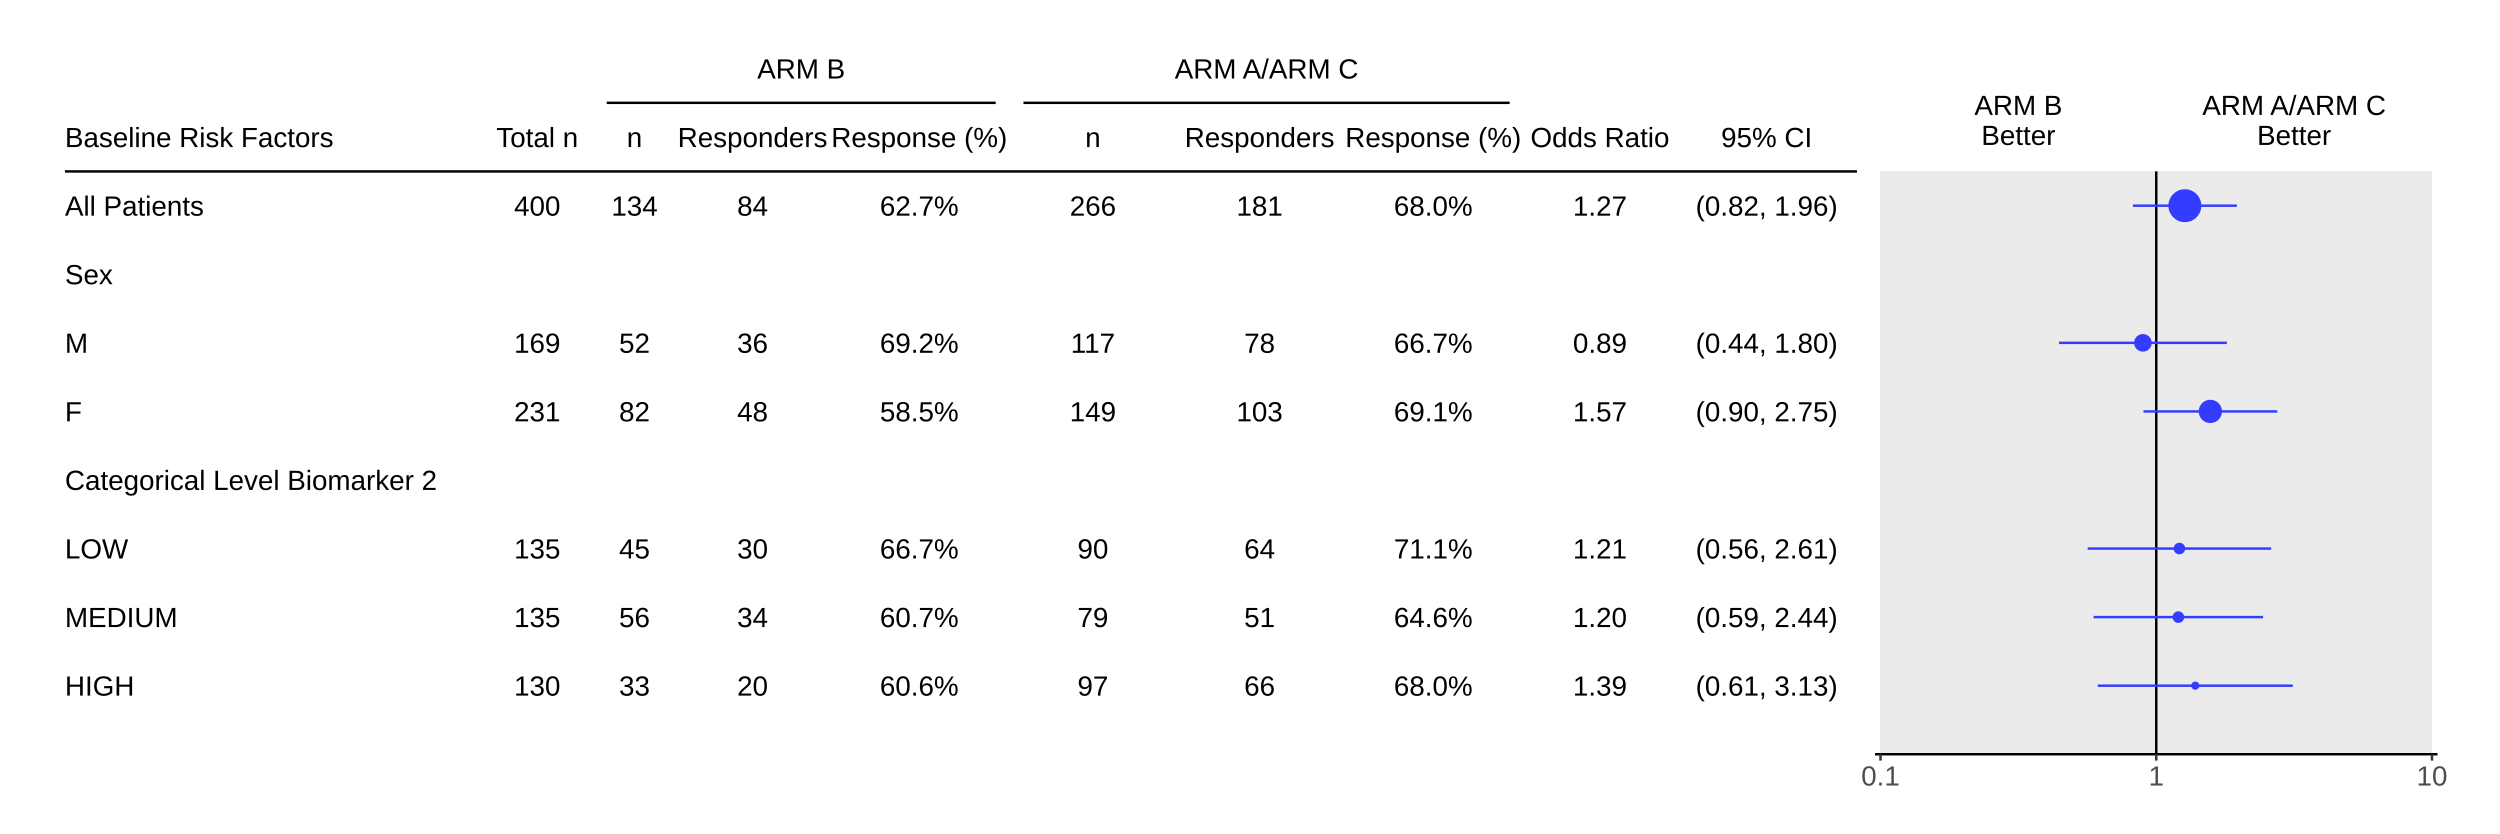
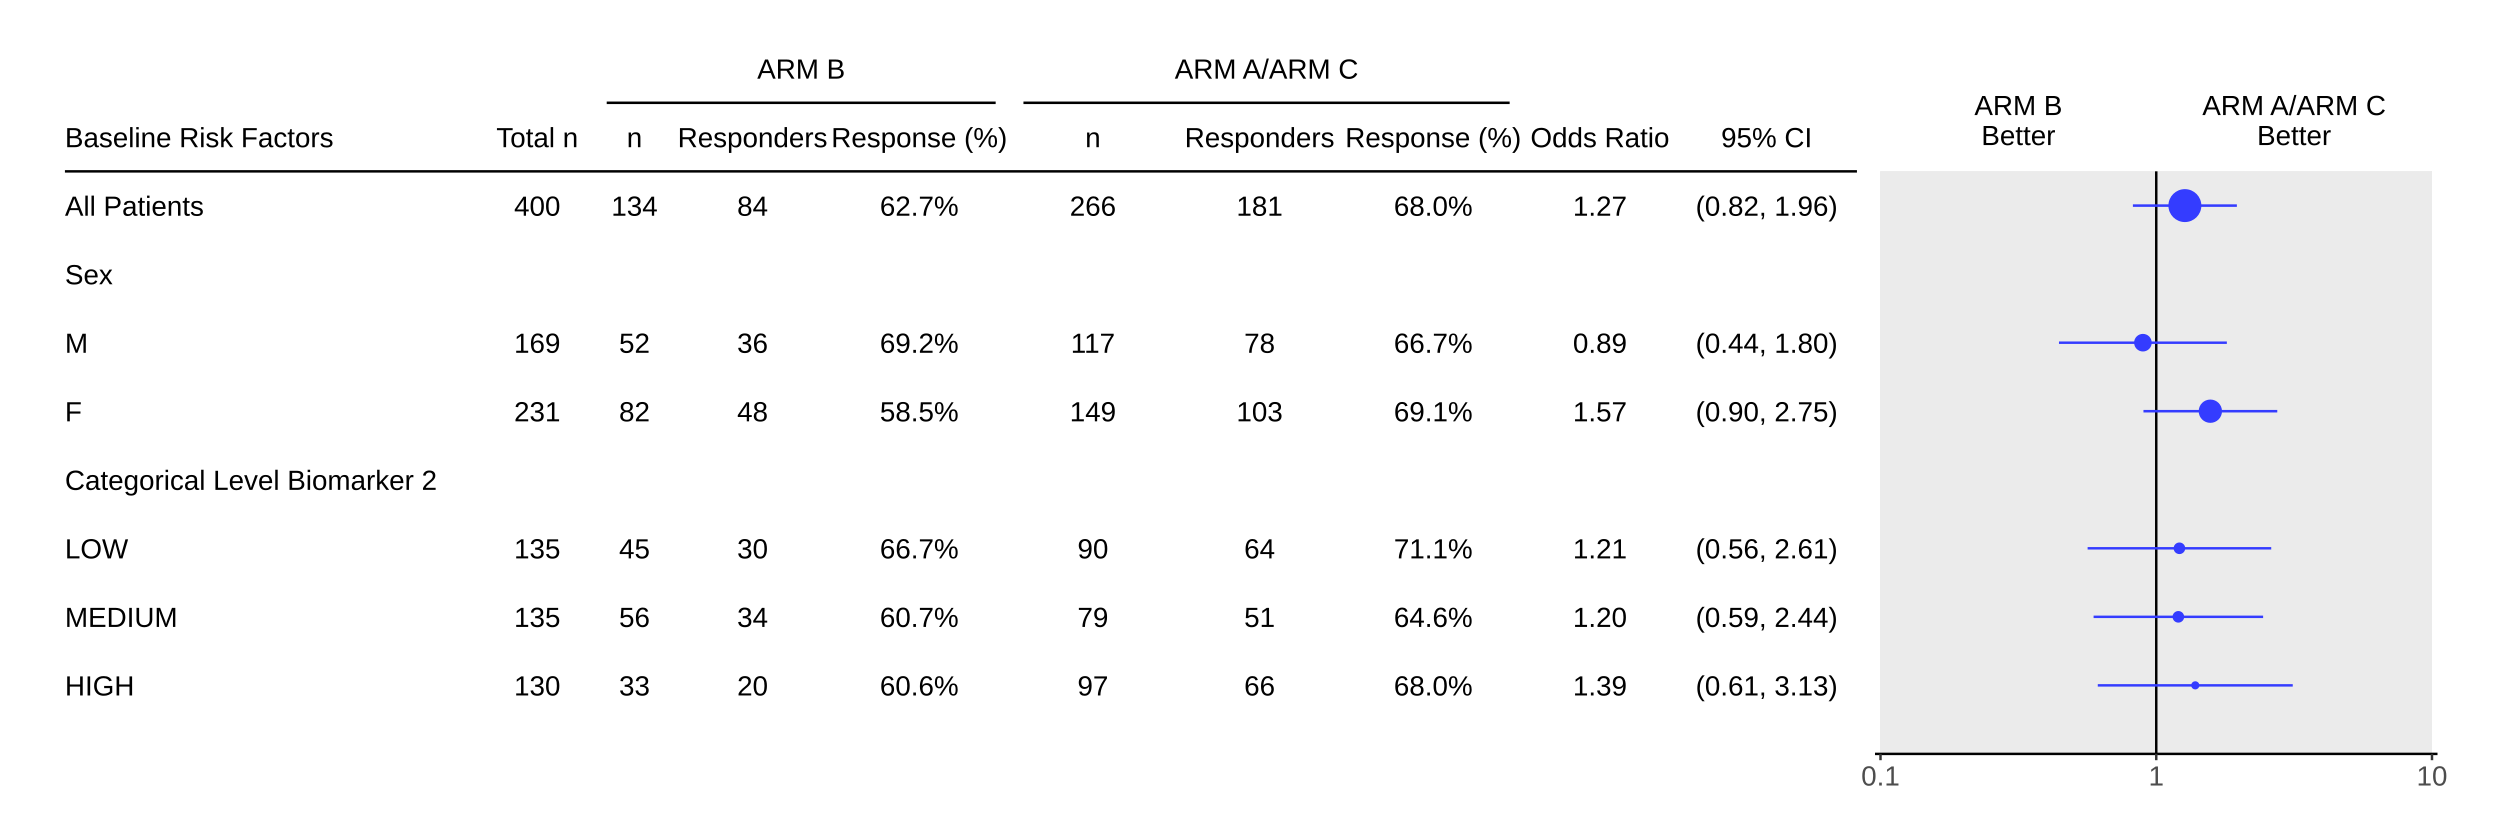
<svg xmlns="http://www.w3.org/2000/svg" class="svglite" width="1080.00pt" height="360.00pt" viewBox="0 0 1080.00 360.00">
  <defs>
    <style type="text/css">
    .svglite line, .svglite polyline, .svglite polygon, .svglite path, .svglite rect, .svglite circle {
      fill: none;
      stroke: #000000;
      stroke-linecap: round;
      stroke-linejoin: round;
      stroke-miterlimit: 10.00;
    }
    .svglite text {
      white-space: pre;
    }
  </style>
  </defs>
  <rect width="100%" height="100%" style="stroke: none; fill: none;" />
  <defs>
    <clipPath id="cpMC4wMHwxMDgwLjAwfDAuMDB8MzYwLjAw">
      <rect x="0.00" y="0.00" width="1080.00" height="360.00" />
    </clipPath>
  </defs>
  <g clip-path="url(#cpMC4wMHwxMDgwLjAwfDAuMDB8MzYwLjAw)">
</g>
  <defs>
-     <clipPath id="cpMjAuMjV8ODEwLjAwfDAuMDB8MzI1Ljgz">
-       <rect x="20.25" y="0" width="789.75" height="325.83" />
+     <clipPath id="cpMjAuMjV8ODEwLjAwfDAuMDB8MzI1LjY4">
+       <rect x="20.25" y="0.00" width="789.75" height="325.68" />
    </clipPath>
  </defs>
-   <g clip-path="url(#cpMjAuMjV8ODEwLjAwfDAuMDB8MzI1Ljgz)">
-     <line x1="28.05" y1="74.05" x2="802.20" y2="74.05" style="stroke-width: 1.07; stroke-linecap: butt;" />
-     <text x="346.11" y="33.92" text-anchor="middle" style="font-size: 12.00px; font-family: &quot;Arial&quot;;" textLength="38.02px" lengthAdjust="spacingAndGlyphs">ARM B</text>
-     <line x1="262.10" y1="44.43" x2="430.13" y2="44.43" style="stroke-width: 1.07; stroke-linecap: butt;" />
-     <text x="547.15" y="33.92" text-anchor="middle" style="font-size: 12.00px; font-family: &quot;Arial&quot;;" textLength="79.37px" lengthAdjust="spacingAndGlyphs">ARM A/ARM C</text>
-     <line x1="442.13" y1="44.43" x2="652.17" y2="44.43" style="stroke-width: 1.07; stroke-linecap: butt;" />
-     <text x="28.05" y="63.54" style="font-size: 12.00px; font-family: &quot;Arial&quot;;" textLength="116.06px" lengthAdjust="spacingAndGlyphs">Baseline Risk Factors</text>
-     <text x="28.05" y="93.16" style="font-size: 12.00px; font-family: &quot;Arial&quot;;" textLength="60.03px" lengthAdjust="spacingAndGlyphs">All Patients</text>
-     <text x="28.05" y="122.78" style="font-size: 12.00px; font-family: &quot;Arial&quot;;" textLength="20.69px" lengthAdjust="spacingAndGlyphs">Sex</text>
-     <text x="28.05" y="152.40" style="font-size: 12.00px; font-family: &quot;Arial&quot;;" textLength="23.34px" lengthAdjust="spacingAndGlyphs">    M</text>
-     <text x="28.05" y="182.02" style="font-size: 12.00px; font-family: &quot;Arial&quot;;" textLength="20.66px" lengthAdjust="spacingAndGlyphs">    F</text>
-     <text x="28.05" y="211.65" style="font-size: 12.00px; font-family: &quot;Arial&quot;;" textLength="160.76px" lengthAdjust="spacingAndGlyphs">Categorical Level Biomarker 2</text>
-     <text x="28.05" y="241.27" style="font-size: 12.00px; font-family: &quot;Arial&quot;;" textLength="40.67px" lengthAdjust="spacingAndGlyphs">    LOW</text>
-     <text x="28.05" y="270.89" style="font-size: 12.00px; font-family: &quot;Arial&quot;;" textLength="62.01px" lengthAdjust="spacingAndGlyphs">    MEDIUM</text>
-     <text x="28.05" y="300.51" style="font-size: 12.00px; font-family: &quot;Arial&quot;;" textLength="43.34px" lengthAdjust="spacingAndGlyphs">    HIGH</text>
-     <text x="232.09" y="63.54" text-anchor="middle" style="font-size: 12.00px; font-family: &quot;Arial&quot;;" textLength="35.35px" lengthAdjust="spacingAndGlyphs">Total n</text>
-     <text x="232.09" y="93.16" text-anchor="middle" style="font-size: 12.00px; font-family: &quot;Arial&quot;;" textLength="20.02px" lengthAdjust="spacingAndGlyphs">400</text>
-     <text x="232.09" y="152.40" text-anchor="middle" style="font-size: 12.00px; font-family: &quot;Arial&quot;;" textLength="20.02px" lengthAdjust="spacingAndGlyphs">169</text>
-     <text x="232.09" y="182.02" text-anchor="middle" style="font-size: 12.00px; font-family: &quot;Arial&quot;;" textLength="20.02px" lengthAdjust="spacingAndGlyphs">231</text>
-     <text x="232.09" y="241.27" text-anchor="middle" style="font-size: 12.00px; font-family: &quot;Arial&quot;;" textLength="20.02px" lengthAdjust="spacingAndGlyphs">135</text>
-     <text x="232.09" y="270.89" text-anchor="middle" style="font-size: 12.00px; font-family: &quot;Arial&quot;;" textLength="20.02px" lengthAdjust="spacingAndGlyphs">135</text>
-     <text x="232.09" y="300.51" text-anchor="middle" style="font-size: 12.00px; font-family: &quot;Arial&quot;;" textLength="20.02px" lengthAdjust="spacingAndGlyphs">130</text>
-     <text x="274.10" y="63.54" text-anchor="middle" style="font-size: 12.00px; font-family: &quot;Arial&quot;;" textLength="6.67px" lengthAdjust="spacingAndGlyphs">n</text>
-     <text x="274.10" y="93.16" text-anchor="middle" style="font-size: 12.00px; font-family: &quot;Arial&quot;;" textLength="20.02px" lengthAdjust="spacingAndGlyphs">134</text>
-     <text x="274.10" y="152.40" text-anchor="middle" style="font-size: 12.00px; font-family: &quot;Arial&quot;;" textLength="13.35px" lengthAdjust="spacingAndGlyphs">52</text>
-     <text x="274.10" y="182.02" text-anchor="middle" style="font-size: 12.00px; font-family: &quot;Arial&quot;;" textLength="13.35px" lengthAdjust="spacingAndGlyphs">82</text>
-     <text x="274.10" y="241.27" text-anchor="middle" style="font-size: 12.00px; font-family: &quot;Arial&quot;;" textLength="13.35px" lengthAdjust="spacingAndGlyphs">45</text>
-     <text x="274.10" y="270.89" text-anchor="middle" style="font-size: 12.00px; font-family: &quot;Arial&quot;;" textLength="13.35px" lengthAdjust="spacingAndGlyphs">56</text>
-     <text x="274.10" y="300.51" text-anchor="middle" style="font-size: 12.00px; font-family: &quot;Arial&quot;;" textLength="13.35px" lengthAdjust="spacingAndGlyphs">33</text>
-     <text x="325.11" y="63.54" text-anchor="middle" style="font-size: 12.00px; font-family: &quot;Arial&quot;;" textLength="64.72px" lengthAdjust="spacingAndGlyphs">Responders</text>
-     <text x="325.11" y="93.16" text-anchor="middle" style="font-size: 12.00px; font-family: &quot;Arial&quot;;" textLength="13.35px" lengthAdjust="spacingAndGlyphs">84</text>
-     <text x="325.11" y="152.40" text-anchor="middle" style="font-size: 12.00px; font-family: &quot;Arial&quot;;" textLength="13.35px" lengthAdjust="spacingAndGlyphs">36</text>
-     <text x="325.11" y="182.02" text-anchor="middle" style="font-size: 12.00px; font-family: &quot;Arial&quot;;" textLength="13.35px" lengthAdjust="spacingAndGlyphs">48</text>
-     <text x="325.11" y="241.27" text-anchor="middle" style="font-size: 12.00px; font-family: &quot;Arial&quot;;" textLength="13.35px" lengthAdjust="spacingAndGlyphs">30</text>
-     <text x="325.11" y="270.89" text-anchor="middle" style="font-size: 12.00px; font-family: &quot;Arial&quot;;" textLength="13.35px" lengthAdjust="spacingAndGlyphs">34</text>
-     <text x="325.11" y="300.51" text-anchor="middle" style="font-size: 12.00px; font-family: &quot;Arial&quot;;" textLength="13.35px" lengthAdjust="spacingAndGlyphs">20</text>
-     <text x="397.12" y="63.54" text-anchor="middle" style="font-size: 12.00px; font-family: &quot;Arial&quot;;" textLength="76.05px" lengthAdjust="spacingAndGlyphs">Response (%)</text>
-     <text x="397.12" y="93.16" text-anchor="middle" style="font-size: 12.00px; font-family: &quot;Arial&quot;;" textLength="34.03px" lengthAdjust="spacingAndGlyphs">62.7%</text>
-     <text x="397.12" y="152.40" text-anchor="middle" style="font-size: 12.00px; font-family: &quot;Arial&quot;;" textLength="34.03px" lengthAdjust="spacingAndGlyphs">69.2%</text>
-     <text x="397.12" y="182.02" text-anchor="middle" style="font-size: 12.00px; font-family: &quot;Arial&quot;;" textLength="34.03px" lengthAdjust="spacingAndGlyphs">58.5%</text>
-     <text x="397.12" y="241.27" text-anchor="middle" style="font-size: 12.00px; font-family: &quot;Arial&quot;;" textLength="34.03px" lengthAdjust="spacingAndGlyphs">66.7%</text>
-     <text x="397.12" y="270.89" text-anchor="middle" style="font-size: 12.00px; font-family: &quot;Arial&quot;;" textLength="34.03px" lengthAdjust="spacingAndGlyphs">60.7%</text>
-     <text x="397.12" y="300.51" text-anchor="middle" style="font-size: 12.00px; font-family: &quot;Arial&quot;;" textLength="34.03px" lengthAdjust="spacingAndGlyphs">60.6%</text>
-     <text x="472.14" y="63.54" text-anchor="middle" style="font-size: 12.00px; font-family: &quot;Arial&quot;;" textLength="6.67px" lengthAdjust="spacingAndGlyphs">n</text>
-     <text x="472.14" y="93.16" text-anchor="middle" style="font-size: 12.00px; font-family: &quot;Arial&quot;;" textLength="20.02px" lengthAdjust="spacingAndGlyphs">266</text>
-     <text x="472.14" y="152.40" text-anchor="middle" style="font-size: 12.00px; font-family: &quot;Arial&quot;;" textLength="19.13px" lengthAdjust="spacingAndGlyphs">117</text>
-     <text x="472.14" y="182.02" text-anchor="middle" style="font-size: 12.00px; font-family: &quot;Arial&quot;;" textLength="20.02px" lengthAdjust="spacingAndGlyphs">149</text>
-     <text x="472.14" y="241.27" text-anchor="middle" style="font-size: 12.00px; font-family: &quot;Arial&quot;;" textLength="13.35px" lengthAdjust="spacingAndGlyphs">90</text>
-     <text x="472.14" y="270.89" text-anchor="middle" style="font-size: 12.00px; font-family: &quot;Arial&quot;;" textLength="13.35px" lengthAdjust="spacingAndGlyphs">79</text>
-     <text x="472.14" y="300.51" text-anchor="middle" style="font-size: 12.00px; font-family: &quot;Arial&quot;;" textLength="13.35px" lengthAdjust="spacingAndGlyphs">97</text>
-     <text x="544.15" y="63.54" text-anchor="middle" style="font-size: 12.00px; font-family: &quot;Arial&quot;;" textLength="64.72px" lengthAdjust="spacingAndGlyphs">Responders</text>
-     <text x="544.15" y="93.16" text-anchor="middle" style="font-size: 12.00px; font-family: &quot;Arial&quot;;" textLength="20.02px" lengthAdjust="spacingAndGlyphs">181</text>
-     <text x="544.15" y="152.40" text-anchor="middle" style="font-size: 12.00px; font-family: &quot;Arial&quot;;" textLength="13.35px" lengthAdjust="spacingAndGlyphs">78</text>
-     <text x="544.15" y="182.02" text-anchor="middle" style="font-size: 12.00px; font-family: &quot;Arial&quot;;" textLength="20.02px" lengthAdjust="spacingAndGlyphs">103</text>
-     <text x="544.15" y="241.27" text-anchor="middle" style="font-size: 12.00px; font-family: &quot;Arial&quot;;" textLength="13.35px" lengthAdjust="spacingAndGlyphs">64</text>
-     <text x="544.15" y="270.89" text-anchor="middle" style="font-size: 12.00px; font-family: &quot;Arial&quot;;" textLength="13.35px" lengthAdjust="spacingAndGlyphs">51</text>
-     <text x="544.15" y="300.51" text-anchor="middle" style="font-size: 12.00px; font-family: &quot;Arial&quot;;" textLength="13.35px" lengthAdjust="spacingAndGlyphs">66</text>
-     <text x="619.16" y="63.54" text-anchor="middle" style="font-size: 12.00px; font-family: &quot;Arial&quot;;" textLength="76.05px" lengthAdjust="spacingAndGlyphs">Response (%)</text>
-     <text x="619.16" y="93.16" text-anchor="middle" style="font-size: 12.00px; font-family: &quot;Arial&quot;;" textLength="34.03px" lengthAdjust="spacingAndGlyphs">68.0%</text>
-     <text x="619.16" y="152.40" text-anchor="middle" style="font-size: 12.00px; font-family: &quot;Arial&quot;;" textLength="34.03px" lengthAdjust="spacingAndGlyphs">66.7%</text>
-     <text x="619.16" y="182.02" text-anchor="middle" style="font-size: 12.00px; font-family: &quot;Arial&quot;;" textLength="34.03px" lengthAdjust="spacingAndGlyphs">69.1%</text>
-     <text x="619.16" y="241.27" text-anchor="middle" style="font-size: 12.00px; font-family: &quot;Arial&quot;;" textLength="34.03px" lengthAdjust="spacingAndGlyphs">71.1%</text>
-     <text x="619.16" y="270.89" text-anchor="middle" style="font-size: 12.00px; font-family: &quot;Arial&quot;;" textLength="34.03px" lengthAdjust="spacingAndGlyphs">64.6%</text>
-     <text x="619.16" y="300.51" text-anchor="middle" style="font-size: 12.00px; font-family: &quot;Arial&quot;;" textLength="34.03px" lengthAdjust="spacingAndGlyphs">68.0%</text>
-     <text x="691.18" y="63.54" text-anchor="middle" style="font-size: 12.00px; font-family: &quot;Arial&quot;;" textLength="60.04px" lengthAdjust="spacingAndGlyphs">Odds Ratio</text>
-     <text x="691.18" y="93.16" text-anchor="middle" style="font-size: 12.00px; font-family: &quot;Arial&quot;;" textLength="23.36px" lengthAdjust="spacingAndGlyphs">1.27</text>
-     <text x="691.18" y="152.40" text-anchor="middle" style="font-size: 12.00px; font-family: &quot;Arial&quot;;" textLength="23.36px" lengthAdjust="spacingAndGlyphs">0.89</text>
-     <text x="691.18" y="182.02" text-anchor="middle" style="font-size: 12.00px; font-family: &quot;Arial&quot;;" textLength="23.36px" lengthAdjust="spacingAndGlyphs">1.57</text>
-     <text x="691.18" y="241.27" text-anchor="middle" style="font-size: 12.00px; font-family: &quot;Arial&quot;;" textLength="23.36px" lengthAdjust="spacingAndGlyphs">1.21</text>
-     <text x="691.18" y="270.89" text-anchor="middle" style="font-size: 12.00px; font-family: &quot;Arial&quot;;" textLength="23.36px" lengthAdjust="spacingAndGlyphs">1.20</text>
-     <text x="691.18" y="300.51" text-anchor="middle" style="font-size: 12.00px; font-family: &quot;Arial&quot;;" textLength="23.36px" lengthAdjust="spacingAndGlyphs">1.39</text>
-     <text x="763.19" y="63.54" text-anchor="middle" style="font-size: 12.00px; font-family: &quot;Arial&quot;;" textLength="39.36px" lengthAdjust="spacingAndGlyphs">95% CI</text>
-     <text x="763.19" y="93.16" text-anchor="middle" style="font-size: 12.00px; font-family: &quot;Arial&quot;;" textLength="61.37px" lengthAdjust="spacingAndGlyphs">(0.82, 1.96)</text>
-     <text x="763.19" y="152.40" text-anchor="middle" style="font-size: 12.00px; font-family: &quot;Arial&quot;;" textLength="61.37px" lengthAdjust="spacingAndGlyphs">(0.44, 1.80)</text>
-     <text x="763.19" y="182.02" text-anchor="middle" style="font-size: 12.00px; font-family: &quot;Arial&quot;;" textLength="61.37px" lengthAdjust="spacingAndGlyphs">(0.90, 2.75)</text>
-     <text x="763.19" y="241.27" text-anchor="middle" style="font-size: 12.00px; font-family: &quot;Arial&quot;;" textLength="61.37px" lengthAdjust="spacingAndGlyphs">(0.56, 2.61)</text>
-     <text x="763.19" y="270.89" text-anchor="middle" style="font-size: 12.00px; font-family: &quot;Arial&quot;;" textLength="61.37px" lengthAdjust="spacingAndGlyphs">(0.59, 2.44)</text>
-     <text x="763.19" y="300.51" text-anchor="middle" style="font-size: 12.00px; font-family: &quot;Arial&quot;;" textLength="61.37px" lengthAdjust="spacingAndGlyphs">(0.61, 3.13)</text>
+   <g clip-path="url(#cpMjAuMjV8ODEwLjAwfDAuMDB8MzI1LjY4)">
+     <line x1="28.05" y1="74.02" x2="802.20" y2="74.02" style="stroke-width: 1.07; stroke-linecap: butt;" />
+     <text x="346.11" y="33.98" text-anchor="middle" style="font-size: 12.00px; font-family: &quot;Liberation Sans&quot;;" textLength="38.95px" lengthAdjust="spacingAndGlyphs">ARM B</text>
+     <line x1="262.10" y1="44.41" x2="430.13" y2="44.41" style="stroke-width: 1.07; stroke-linecap: butt;" />
+     <text x="547.15" y="33.98" text-anchor="middle" style="font-size: 12.00px; font-family: &quot;Liberation Sans&quot;;" textLength="82.07px" lengthAdjust="spacingAndGlyphs">ARM A/ARM C</text>
+     <line x1="442.13" y1="44.41" x2="652.17" y2="44.41" style="stroke-width: 1.07; stroke-linecap: butt;" />
+     <text x="28.05" y="63.59" style="font-size: 12.00px; font-family: &quot;Liberation Sans&quot;;" textLength="126.42px" lengthAdjust="spacingAndGlyphs">Baseline Risk Factors</text>
+     <text x="28.05" y="93.20" style="font-size: 12.00px; font-family: &quot;Liberation Sans&quot;;" textLength="66.75px" lengthAdjust="spacingAndGlyphs">All Patients</text>
+     <text x="28.05" y="122.80" style="font-size: 12.00px; font-family: &quot;Liberation Sans&quot;;" textLength="21.90px" lengthAdjust="spacingAndGlyphs">Sex</text>
+     <text x="28.05" y="152.41" style="font-size: 12.00px; font-family: &quot;Liberation Sans&quot;;" textLength="25.62px" lengthAdjust="spacingAndGlyphs">    M</text>
+     <text x="28.05" y="182.02" style="font-size: 12.00px; font-family: &quot;Liberation Sans&quot;;" textLength="22.17px" lengthAdjust="spacingAndGlyphs">    F</text>
+     <text x="28.05" y="211.63" style="font-size: 12.00px; font-family: &quot;Liberation Sans&quot;;" textLength="180.88px" lengthAdjust="spacingAndGlyphs">Categorical Level Biomarker 2</text>
+     <text x="28.05" y="241.23" style="font-size: 12.00px; font-family: &quot;Liberation Sans&quot;;" textLength="42.84px" lengthAdjust="spacingAndGlyphs">    LOW</text>
+     <text x="28.05" y="270.84" style="font-size: 12.00px; font-family: &quot;Liberation Sans&quot;;" textLength="65.12px" lengthAdjust="spacingAndGlyphs">    MEDIUM</text>
+     <text x="28.05" y="300.45" style="font-size: 12.00px; font-family: &quot;Liberation Sans&quot;;" textLength="46.17px" lengthAdjust="spacingAndGlyphs">    HIGH</text>
+     <text x="232.09" y="63.59" text-anchor="middle" style="font-size: 12.00px; font-family: &quot;Liberation Sans&quot;;" textLength="39.46px" lengthAdjust="spacingAndGlyphs">Total n</text>
+     <text x="232.09" y="93.20" text-anchor="middle" style="font-size: 12.00px; font-family: &quot;Liberation Sans&quot;;" textLength="22.92px" lengthAdjust="spacingAndGlyphs">400</text>
+     <text x="232.09" y="152.41" text-anchor="middle" style="font-size: 12.00px; font-family: &quot;Liberation Sans&quot;;" textLength="22.92px" lengthAdjust="spacingAndGlyphs">169</text>
+     <text x="232.09" y="182.02" text-anchor="middle" style="font-size: 12.00px; font-family: &quot;Liberation Sans&quot;;" textLength="22.92px" lengthAdjust="spacingAndGlyphs">231</text>
+     <text x="232.09" y="241.23" text-anchor="middle" style="font-size: 12.00px; font-family: &quot;Liberation Sans&quot;;" textLength="22.92px" lengthAdjust="spacingAndGlyphs">135</text>
+     <text x="232.09" y="270.84" text-anchor="middle" style="font-size: 12.00px; font-family: &quot;Liberation Sans&quot;;" textLength="22.92px" lengthAdjust="spacingAndGlyphs">135</text>
+     <text x="232.09" y="300.45" text-anchor="middle" style="font-size: 12.00px; font-family: &quot;Liberation Sans&quot;;" textLength="22.92px" lengthAdjust="spacingAndGlyphs">130</text>
+     <text x="274.10" y="63.59" text-anchor="middle" style="font-size: 12.00px; font-family: &quot;Liberation Sans&quot;;" textLength="7.61px" lengthAdjust="spacingAndGlyphs">n</text>
+     <text x="274.10" y="93.20" text-anchor="middle" style="font-size: 12.00px; font-family: &quot;Liberation Sans&quot;;" textLength="22.92px" lengthAdjust="spacingAndGlyphs">134</text>
+     <text x="274.10" y="152.41" text-anchor="middle" style="font-size: 12.00px; font-family: &quot;Liberation Sans&quot;;" textLength="15.28px" lengthAdjust="spacingAndGlyphs">52</text>
+     <text x="274.10" y="182.02" text-anchor="middle" style="font-size: 12.00px; font-family: &quot;Liberation Sans&quot;;" textLength="15.28px" lengthAdjust="spacingAndGlyphs">82</text>
+     <text x="274.10" y="241.23" text-anchor="middle" style="font-size: 12.00px; font-family: &quot;Liberation Sans&quot;;" textLength="15.28px" lengthAdjust="spacingAndGlyphs">45</text>
+     <text x="274.10" y="270.84" text-anchor="middle" style="font-size: 12.00px; font-family: &quot;Liberation Sans&quot;;" textLength="15.28px" lengthAdjust="spacingAndGlyphs">56</text>
+     <text x="274.10" y="300.45" text-anchor="middle" style="font-size: 12.00px; font-family: &quot;Liberation Sans&quot;;" textLength="15.28px" lengthAdjust="spacingAndGlyphs">33</text>
+     <text x="325.11" y="63.59" text-anchor="middle" style="font-size: 12.00px; font-family: &quot;Liberation Sans&quot;;" textLength="70.21px" lengthAdjust="spacingAndGlyphs">Responders</text>
+     <text x="325.11" y="93.20" text-anchor="middle" style="font-size: 12.00px; font-family: &quot;Liberation Sans&quot;;" textLength="15.28px" lengthAdjust="spacingAndGlyphs">84</text>
+     <text x="325.11" y="152.41" text-anchor="middle" style="font-size: 12.00px; font-family: &quot;Liberation Sans&quot;;" textLength="15.28px" lengthAdjust="spacingAndGlyphs">36</text>
+     <text x="325.11" y="182.02" text-anchor="middle" style="font-size: 12.00px; font-family: &quot;Liberation Sans&quot;;" textLength="15.28px" lengthAdjust="spacingAndGlyphs">48</text>
+     <text x="325.11" y="241.23" text-anchor="middle" style="font-size: 12.00px; font-family: &quot;Liberation Sans&quot;;" textLength="15.28px" lengthAdjust="spacingAndGlyphs">30</text>
+     <text x="325.11" y="270.84" text-anchor="middle" style="font-size: 12.00px; font-family: &quot;Liberation Sans&quot;;" textLength="15.28px" lengthAdjust="spacingAndGlyphs">34</text>
+     <text x="325.11" y="300.45" text-anchor="middle" style="font-size: 12.00px; font-family: &quot;Liberation Sans&quot;;" textLength="15.28px" lengthAdjust="spacingAndGlyphs">20</text>
+     <text x="397.12" y="63.59" text-anchor="middle" style="font-size: 12.00px; font-family: &quot;Liberation Sans&quot;;" textLength="82.24px" lengthAdjust="spacingAndGlyphs">Response (%)</text>
+     <text x="397.12" y="93.20" text-anchor="middle" style="font-size: 12.00px; font-family: &quot;Liberation Sans&quot;;" textLength="38.14px" lengthAdjust="spacingAndGlyphs">62.7%</text>
+     <text x="397.12" y="152.41" text-anchor="middle" style="font-size: 12.00px; font-family: &quot;Liberation Sans&quot;;" textLength="38.14px" lengthAdjust="spacingAndGlyphs">69.2%</text>
+     <text x="397.12" y="182.02" text-anchor="middle" style="font-size: 12.00px; font-family: &quot;Liberation Sans&quot;;" textLength="38.14px" lengthAdjust="spacingAndGlyphs">58.5%</text>
+     <text x="397.12" y="241.23" text-anchor="middle" style="font-size: 12.00px; font-family: &quot;Liberation Sans&quot;;" textLength="38.14px" lengthAdjust="spacingAndGlyphs">66.7%</text>
+     <text x="397.12" y="270.84" text-anchor="middle" style="font-size: 12.00px; font-family: &quot;Liberation Sans&quot;;" textLength="38.14px" lengthAdjust="spacingAndGlyphs">60.7%</text>
+     <text x="397.12" y="300.45" text-anchor="middle" style="font-size: 12.00px; font-family: &quot;Liberation Sans&quot;;" textLength="38.14px" lengthAdjust="spacingAndGlyphs">60.6%</text>
+     <text x="472.14" y="63.59" text-anchor="middle" style="font-size: 12.00px; font-family: &quot;Liberation Sans&quot;;" textLength="7.61px" lengthAdjust="spacingAndGlyphs">n</text>
+     <text x="472.14" y="93.20" text-anchor="middle" style="font-size: 12.00px; font-family: &quot;Liberation Sans&quot;;" textLength="22.92px" lengthAdjust="spacingAndGlyphs">266</text>
+     <text x="472.14" y="152.41" text-anchor="middle" style="font-size: 12.00px; font-family: &quot;Liberation Sans&quot;;" textLength="22.92px" lengthAdjust="spacingAndGlyphs">117</text>
+     <text x="472.14" y="182.02" text-anchor="middle" style="font-size: 12.00px; font-family: &quot;Liberation Sans&quot;;" textLength="22.92px" lengthAdjust="spacingAndGlyphs">149</text>
+     <text x="472.14" y="241.23" text-anchor="middle" style="font-size: 12.00px; font-family: &quot;Liberation Sans&quot;;" textLength="15.28px" lengthAdjust="spacingAndGlyphs">90</text>
+     <text x="472.14" y="270.84" text-anchor="middle" style="font-size: 12.00px; font-family: &quot;Liberation Sans&quot;;" textLength="15.28px" lengthAdjust="spacingAndGlyphs">79</text>
+     <text x="472.14" y="300.45" text-anchor="middle" style="font-size: 12.00px; font-family: &quot;Liberation Sans&quot;;" textLength="15.28px" lengthAdjust="spacingAndGlyphs">97</text>
+     <text x="544.15" y="63.59" text-anchor="middle" style="font-size: 12.00px; font-family: &quot;Liberation Sans&quot;;" textLength="70.21px" lengthAdjust="spacingAndGlyphs">Responders</text>
+     <text x="544.15" y="93.20" text-anchor="middle" style="font-size: 12.00px; font-family: &quot;Liberation Sans&quot;;" textLength="22.92px" lengthAdjust="spacingAndGlyphs">181</text>
+     <text x="544.15" y="152.41" text-anchor="middle" style="font-size: 12.00px; font-family: &quot;Liberation Sans&quot;;" textLength="15.28px" lengthAdjust="spacingAndGlyphs">78</text>
+     <text x="544.15" y="182.02" text-anchor="middle" style="font-size: 12.00px; font-family: &quot;Liberation Sans&quot;;" textLength="22.92px" lengthAdjust="spacingAndGlyphs">103</text>
+     <text x="544.15" y="241.23" text-anchor="middle" style="font-size: 12.00px; font-family: &quot;Liberation Sans&quot;;" textLength="15.28px" lengthAdjust="spacingAndGlyphs">64</text>
+     <text x="544.15" y="270.84" text-anchor="middle" style="font-size: 12.00px; font-family: &quot;Liberation Sans&quot;;" textLength="15.28px" lengthAdjust="spacingAndGlyphs">51</text>
+     <text x="544.15" y="300.45" text-anchor="middle" style="font-size: 12.00px; font-family: &quot;Liberation Sans&quot;;" textLength="15.28px" lengthAdjust="spacingAndGlyphs">66</text>
+     <text x="619.16" y="63.59" text-anchor="middle" style="font-size: 12.00px; font-family: &quot;Liberation Sans&quot;;" textLength="82.24px" lengthAdjust="spacingAndGlyphs">Response (%)</text>
+     <text x="619.16" y="93.20" text-anchor="middle" style="font-size: 12.00px; font-family: &quot;Liberation Sans&quot;;" textLength="38.14px" lengthAdjust="spacingAndGlyphs">68.0%</text>
+     <text x="619.16" y="152.41" text-anchor="middle" style="font-size: 12.00px; font-family: &quot;Liberation Sans&quot;;" textLength="38.14px" lengthAdjust="spacingAndGlyphs">66.7%</text>
+     <text x="619.16" y="182.02" text-anchor="middle" style="font-size: 12.00px; font-family: &quot;Liberation Sans&quot;;" textLength="38.14px" lengthAdjust="spacingAndGlyphs">69.1%</text>
+     <text x="619.16" y="241.23" text-anchor="middle" style="font-size: 12.00px; font-family: &quot;Liberation Sans&quot;;" textLength="38.14px" lengthAdjust="spacingAndGlyphs">71.1%</text>
+     <text x="619.16" y="270.84" text-anchor="middle" style="font-size: 12.00px; font-family: &quot;Liberation Sans&quot;;" textLength="38.14px" lengthAdjust="spacingAndGlyphs">64.6%</text>
+     <text x="619.16" y="300.45" text-anchor="middle" style="font-size: 12.00px; font-family: &quot;Liberation Sans&quot;;" textLength="38.14px" lengthAdjust="spacingAndGlyphs">68.0%</text>
+     <text x="691.18" y="63.59" text-anchor="middle" style="font-size: 12.00px; font-family: &quot;Liberation Sans&quot;;" textLength="65.57px" lengthAdjust="spacingAndGlyphs">Odds Ratio</text>
+     <text x="691.18" y="93.20" text-anchor="middle" style="font-size: 12.00px; font-family: &quot;Liberation Sans&quot;;" textLength="26.73px" lengthAdjust="spacingAndGlyphs">1.27</text>
+     <text x="691.18" y="152.41" text-anchor="middle" style="font-size: 12.00px; font-family: &quot;Liberation Sans&quot;;" textLength="26.73px" lengthAdjust="spacingAndGlyphs">0.89</text>
+     <text x="691.18" y="182.02" text-anchor="middle" style="font-size: 12.00px; font-family: &quot;Liberation Sans&quot;;" textLength="26.73px" lengthAdjust="spacingAndGlyphs">1.57</text>
+     <text x="691.18" y="241.23" text-anchor="middle" style="font-size: 12.00px; font-family: &quot;Liberation Sans&quot;;" textLength="26.73px" lengthAdjust="spacingAndGlyphs">1.21</text>
+     <text x="691.18" y="270.84" text-anchor="middle" style="font-size: 12.00px; font-family: &quot;Liberation Sans&quot;;" textLength="26.73px" lengthAdjust="spacingAndGlyphs">1.20</text>
+     <text x="691.18" y="300.45" text-anchor="middle" style="font-size: 12.00px; font-family: &quot;Liberation Sans&quot;;" textLength="26.73px" lengthAdjust="spacingAndGlyphs">1.39</text>
+     <text x="763.19" y="63.59" text-anchor="middle" style="font-size: 12.00px; font-family: &quot;Liberation Sans&quot;;" textLength="42.42px" lengthAdjust="spacingAndGlyphs">95% CI</text>
+     <text x="763.19" y="93.20" text-anchor="middle" style="font-size: 12.00px; font-family: &quot;Liberation Sans&quot;;" textLength="70.46px" lengthAdjust="spacingAndGlyphs">(0.82, 1.96)</text>
+     <text x="763.19" y="152.41" text-anchor="middle" style="font-size: 12.00px; font-family: &quot;Liberation Sans&quot;;" textLength="70.46px" lengthAdjust="spacingAndGlyphs">(0.44, 1.80)</text>
+     <text x="763.19" y="182.02" text-anchor="middle" style="font-size: 12.00px; font-family: &quot;Liberation Sans&quot;;" textLength="70.46px" lengthAdjust="spacingAndGlyphs">(0.90, 2.75)</text>
+     <text x="763.19" y="241.23" text-anchor="middle" style="font-size: 12.00px; font-family: &quot;Liberation Sans&quot;;" textLength="70.46px" lengthAdjust="spacingAndGlyphs">(0.56, 2.61)</text>
+     <text x="763.19" y="270.84" text-anchor="middle" style="font-size: 12.00px; font-family: &quot;Liberation Sans&quot;;" textLength="70.46px" lengthAdjust="spacingAndGlyphs">(0.59, 2.44)</text>
+     <text x="763.19" y="300.45" text-anchor="middle" style="font-size: 12.00px; font-family: &quot;Liberation Sans&quot;;" textLength="70.46px" lengthAdjust="spacingAndGlyphs">(0.61, 3.13)</text>
  </g>
  <g clip-path="url(#cpMC4wMHwxMDgwLjAwfDAuMDB8MzYwLjAw)">
</g>
  <defs>
    <clipPath id="cpODEwLjAwfDEwODAuMDB8MC4wMHwzNjAuMDA=">
      <rect x="810.00" y="0.00" width="270.00" height="360.00" />
    </clipPath>
  </defs>
  <g clip-path="url(#cpODEwLjAwfDEwODAuMDB8MC4wMHwzNjAuMDA=)">
    <rect x="810.00" y="0.00" width="270.00" height="360.00" style="stroke-width: 1.07; stroke: none;" />
  </g>
  <g clip-path="url(#cpMC4wMHwxMDgwLjAwfDAuMDB8MzYwLjAw)">
-     <rect x="810.00" y="0.00" width="243.00" height="325.83" style="stroke-width: 1.07; stroke: none;" />
-     <rect x="812.38" y="74.05" width="238.24" height="251.78" style="stroke-width: 1.07; stroke: none; stroke-linecap: butt; stroke-linejoin: miter; fill: #EBEBEB;" />
-     <rect x="812.38" y="74.05" width="238.24" height="251.78" style="stroke-width: 1.07; stroke: none; stroke-linecap: butt; stroke-linejoin: miter; fill: #EBEBEB;" />
-     <rect x="812.38" y="74.05" width="238.24" height="251.78" style="stroke-width: 1.07; stroke: none; stroke-linecap: butt; stroke-linejoin: miter; fill: #EBEBEB;" />
-     <rect x="812.38" y="74.05" width="238.24" height="251.78" style="stroke-width: 1.07; stroke: none; stroke-linecap: butt; stroke-linejoin: miter; fill: #EBEBEB;" />
-     <rect x="812.38" y="74.05" width="238.24" height="251.78" style="stroke-width: 1.07; stroke: none; stroke-linecap: butt; stroke-linejoin: miter; fill: #EBEBEB;" />
-     <rect x="812.38" y="74.05" width="238.24" height="251.78" style="stroke-width: 1.07; stroke: none; stroke-linecap: butt; stroke-linejoin: miter; fill: #EBEBEB;" />
-     <line x1="931.50" y1="325.83" x2="931.50" y2="74.05" style="stroke-width: 1.07; stroke-linecap: butt;" />
-     <text x="871.94" y="49.66" text-anchor="middle" style="font-size: 12.00px; font-family: &quot;Arial&quot;;" textLength="38.02px" lengthAdjust="spacingAndGlyphs">ARM B</text>
-     <text x="871.94" y="62.62" text-anchor="middle" style="font-size: 12.00px; font-family: &quot;Arial&quot;;" textLength="32.02px" lengthAdjust="spacingAndGlyphs">Better</text>
-     <text x="991.06" y="49.66" text-anchor="middle" style="font-size: 12.00px; font-family: &quot;Arial&quot;;" textLength="79.37px" lengthAdjust="spacingAndGlyphs">ARM A/ARM C</text>
-     <text x="991.06" y="62.62" text-anchor="middle" style="font-size: 12.00px; font-family: &quot;Arial&quot;;" textLength="32.02px" lengthAdjust="spacingAndGlyphs">Better</text>
-     <circle cx="943.87" cy="88.86" r="6.76" style="stroke-width: 0.71; stroke: #343CFF; fill: #343CFF;" />
-     <circle cx="925.74" cy="148.11" r="3.45" style="stroke-width: 0.71; stroke: #343CFF; fill: #343CFF;" />
-     <circle cx="954.87" cy="177.73" r="4.68" style="stroke-width: 0.71; stroke: #343CFF; fill: #343CFF;" />
-     <circle cx="941.51" cy="236.97" r="2.15" style="stroke-width: 0.71; stroke: #343CFF; fill: #343CFF;" />
-     <circle cx="941.05" cy="266.59" r="2.15" style="stroke-width: 0.71; stroke: #343CFF; fill: #343CFF;" />
-     <circle cx="948.36" cy="296.21" r="1.42" style="stroke-width: 0.71; stroke: #343CFF; fill: #343CFF;" />
-     <line x1="921.41" y1="88.86" x2="966.33" y2="88.86" style="stroke-width: 1.07; stroke: #343CFF; stroke-linecap: butt;" />
-     <line x1="889.48" y1="148.11" x2="962.00" y2="148.11" style="stroke-width: 1.07; stroke: #343CFF; stroke-linecap: butt;" />
-     <line x1="925.97" y1="177.73" x2="983.78" y2="177.73" style="stroke-width: 1.07; stroke: #343CFF; stroke-linecap: butt;" />
-     <line x1="901.85" y1="236.97" x2="981.17" y2="236.97" style="stroke-width: 1.07; stroke: #343CFF; stroke-linecap: butt;" />
-     <line x1="904.43" y1="266.59" x2="977.67" y2="266.59" style="stroke-width: 1.07; stroke: #343CFF; stroke-linecap: butt;" />
-     <line x1="906.24" y1="296.21" x2="990.47" y2="296.21" style="stroke-width: 1.07; stroke: #343CFF; stroke-linecap: butt;" />
-     <polyline points="810.00,325.83 1053.00,325.83 " style="stroke-width: 1.07; stroke-linecap: butt;" />
-     <polyline points="812.38,328.57 812.38,325.83 " style="stroke-width: 1.07; stroke: #333333; stroke-linecap: butt;" />
-     <polyline points="931.50,328.57 931.50,325.83 " style="stroke-width: 1.07; stroke: #333333; stroke-linecap: butt;" />
-     <polyline points="1050.62,328.57 1050.62,325.83 " style="stroke-width: 1.07; stroke: #333333; stroke-linecap: butt;" />
-     <text x="812.38" y="339.36" text-anchor="middle" style="font-size: 12.00px;fill: #4D4D4D; font-family: &quot;Arial&quot;;" textLength="16.68px" lengthAdjust="spacingAndGlyphs">0.1</text>
-     <text x="931.50" y="339.36" text-anchor="middle" style="font-size: 12.00px;fill: #4D4D4D; font-family: &quot;Arial&quot;;" textLength="6.67px" lengthAdjust="spacingAndGlyphs">1</text>
-     <text x="1050.62" y="339.36" text-anchor="middle" style="font-size: 12.00px;fill: #4D4D4D; font-family: &quot;Arial&quot;;" textLength="13.35px" lengthAdjust="spacingAndGlyphs">10</text>
+     <rect x="810.00" y="0.00" width="243.00" height="325.68" style="stroke-width: 1.07; stroke: none;" />
+     <rect x="812.38" y="74.02" width="238.24" height="251.66" style="stroke-width: 1.07; stroke: none; stroke-linecap: butt; stroke-linejoin: miter; fill: #EBEBEB;" />
+     <rect x="812.38" y="74.02" width="238.24" height="251.66" style="stroke-width: 1.07; stroke: none; stroke-linecap: butt; stroke-linejoin: miter; fill: #EBEBEB;" />
+     <rect x="812.38" y="74.02" width="238.24" height="251.66" style="stroke-width: 1.07; stroke: none; stroke-linecap: butt; stroke-linejoin: miter; fill: #EBEBEB;" />
+     <rect x="812.38" y="74.02" width="238.24" height="251.66" style="stroke-width: 1.07; stroke: none; stroke-linecap: butt; stroke-linejoin: miter; fill: #EBEBEB;" />
+     <rect x="812.38" y="74.02" width="238.24" height="251.66" style="stroke-width: 1.07; stroke: none; stroke-linecap: butt; stroke-linejoin: miter; fill: #EBEBEB;" />
+     <rect x="812.38" y="74.02" width="238.24" height="251.66" style="stroke-width: 1.07; stroke: none; stroke-linecap: butt; stroke-linejoin: miter; fill: #EBEBEB;" />
+     <line x1="931.50" y1="325.68" x2="931.50" y2="74.02" style="stroke-width: 1.07; stroke-linecap: butt;" />
+     <text x="871.94" y="49.71" text-anchor="middle" style="font-size: 12.00px; font-family: &quot;Liberation Sans&quot;;" textLength="38.95px" lengthAdjust="spacingAndGlyphs">ARM B</text>
+     <text x="871.94" y="62.67" text-anchor="middle" style="font-size: 12.00px; font-family: &quot;Liberation Sans&quot;;" textLength="37.36px" lengthAdjust="spacingAndGlyphs">Better</text>
+     <text x="991.06" y="49.71" text-anchor="middle" style="font-size: 12.00px; font-family: &quot;Liberation Sans&quot;;" textLength="82.07px" lengthAdjust="spacingAndGlyphs">ARM A/ARM C</text>
+     <text x="991.06" y="62.67" text-anchor="middle" style="font-size: 12.00px; font-family: &quot;Liberation Sans&quot;;" textLength="37.36px" lengthAdjust="spacingAndGlyphs">Better</text>
+     <circle cx="943.87" cy="88.82" r="6.76" style="stroke-width: 0.71; stroke: #343CFF; fill: #343CFF;" />
+     <circle cx="925.74" cy="148.04" r="3.45" style="stroke-width: 0.71; stroke: #343CFF; fill: #343CFF;" />
+     <circle cx="954.87" cy="177.64" r="4.68" style="stroke-width: 0.71; stroke: #343CFF; fill: #343CFF;" />
+     <circle cx="941.51" cy="236.86" r="2.15" style="stroke-width: 0.71; stroke: #343CFF; fill: #343CFF;" />
+     <circle cx="941.05" cy="266.47" r="2.15" style="stroke-width: 0.71; stroke: #343CFF; fill: #343CFF;" />
+     <circle cx="948.36" cy="296.07" r="1.42" style="stroke-width: 0.71; stroke: #343CFF; fill: #343CFF;" />
+     <line x1="921.41" y1="88.82" x2="966.33" y2="88.82" style="stroke-width: 1.07; stroke: #343CFF; stroke-linecap: butt;" />
+     <line x1="889.48" y1="148.04" x2="962.00" y2="148.04" style="stroke-width: 1.07; stroke: #343CFF; stroke-linecap: butt;" />
+     <line x1="925.97" y1="177.64" x2="983.78" y2="177.64" style="stroke-width: 1.07; stroke: #343CFF; stroke-linecap: butt;" />
+     <line x1="901.85" y1="236.86" x2="981.17" y2="236.86" style="stroke-width: 1.07; stroke: #343CFF; stroke-linecap: butt;" />
+     <line x1="904.43" y1="266.47" x2="977.67" y2="266.47" style="stroke-width: 1.07; stroke: #343CFF; stroke-linecap: butt;" />
+     <line x1="906.24" y1="296.07" x2="990.47" y2="296.07" style="stroke-width: 1.07; stroke: #343CFF; stroke-linecap: butt;" />
+     <polyline points="810.00,325.68 1053.00,325.68 " style="stroke-width: 1.07; stroke-linecap: butt;" />
+     <polyline points="812.38,328.42 812.38,325.68 " style="stroke-width: 1.07; stroke: #333333; stroke-linecap: butt;" />
+     <polyline points="931.50,328.42 931.50,325.68 " style="stroke-width: 1.07; stroke: #333333; stroke-linecap: butt;" />
+     <polyline points="1050.62,328.42 1050.62,325.68 " style="stroke-width: 1.07; stroke: #333333; stroke-linecap: butt;" />
+     <text x="812.38" y="339.36" text-anchor="middle" style="font-size: 12.00px;fill: #4D4D4D; font-family: &quot;Liberation Sans&quot;;" textLength="19.09px" lengthAdjust="spacingAndGlyphs">0.1</text>
+     <text x="931.50" y="339.36" text-anchor="middle" style="font-size: 12.00px;fill: #4D4D4D; font-family: &quot;Liberation Sans&quot;;" textLength="7.64px" lengthAdjust="spacingAndGlyphs">1</text>
+     <text x="1050.62" y="339.36" text-anchor="middle" style="font-size: 12.00px;fill: #4D4D4D; font-family: &quot;Liberation Sans&quot;;" textLength="15.28px" lengthAdjust="spacingAndGlyphs">10</text>
  </g>
</svg>
